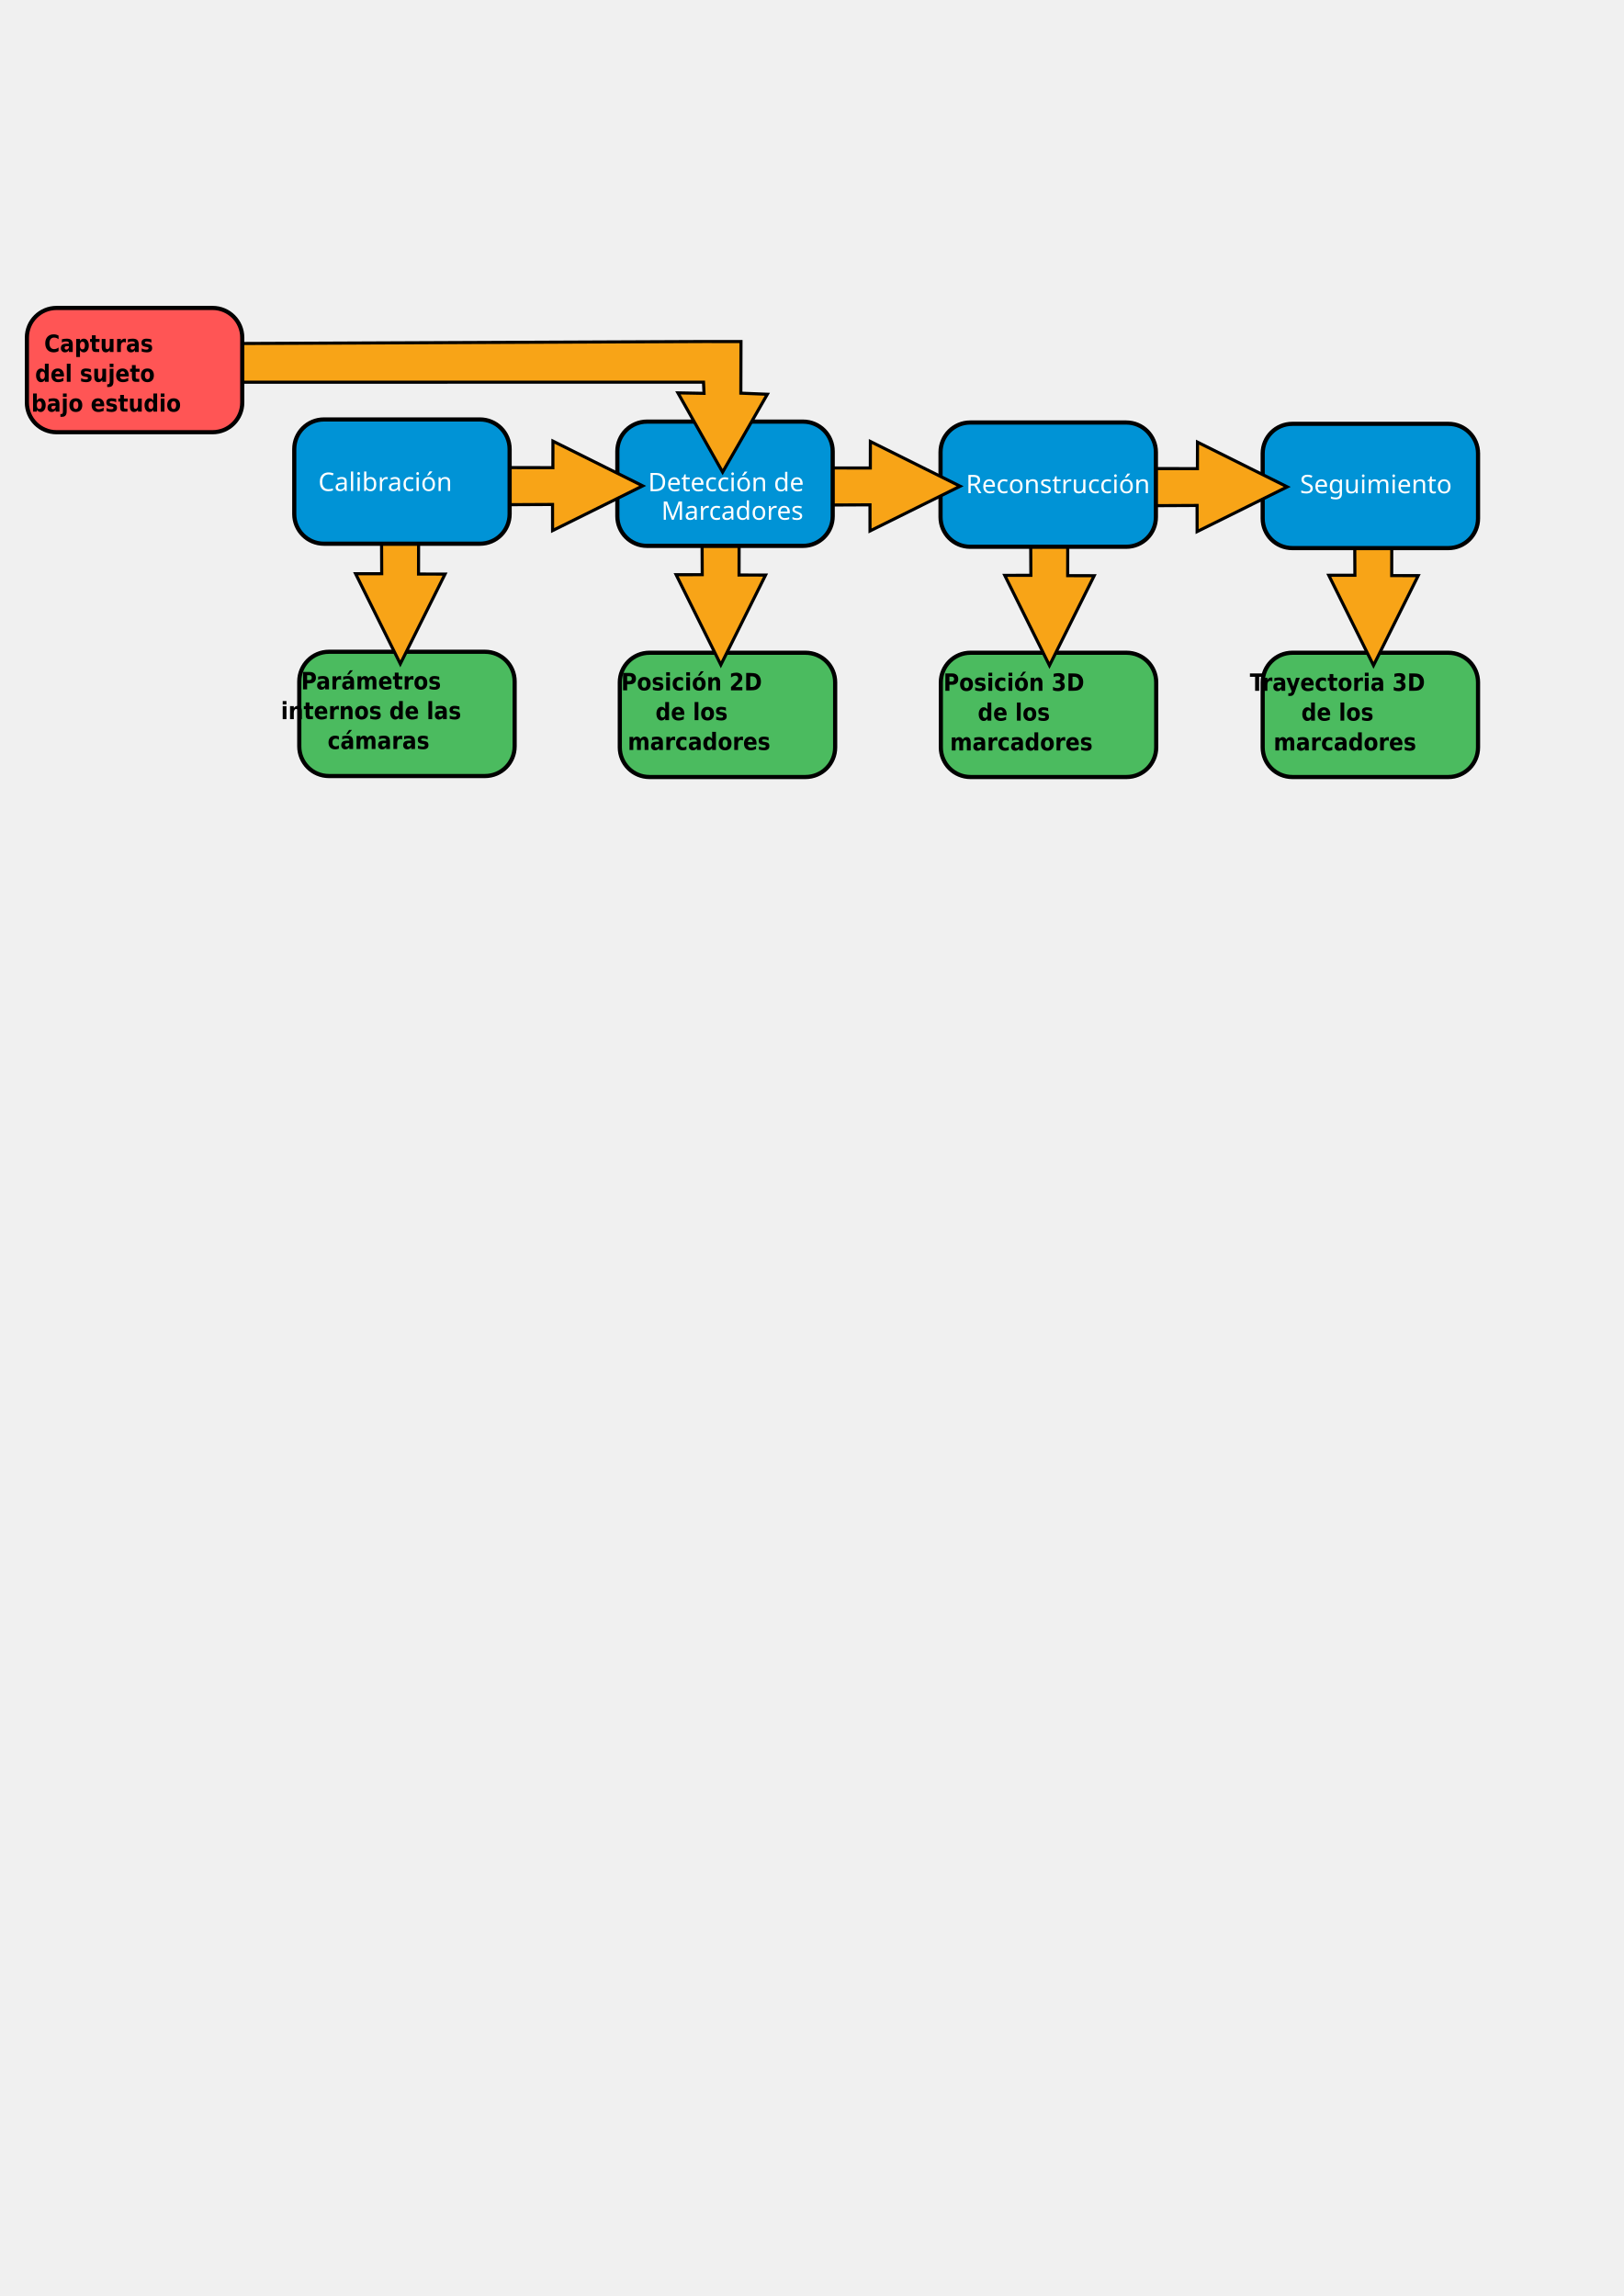
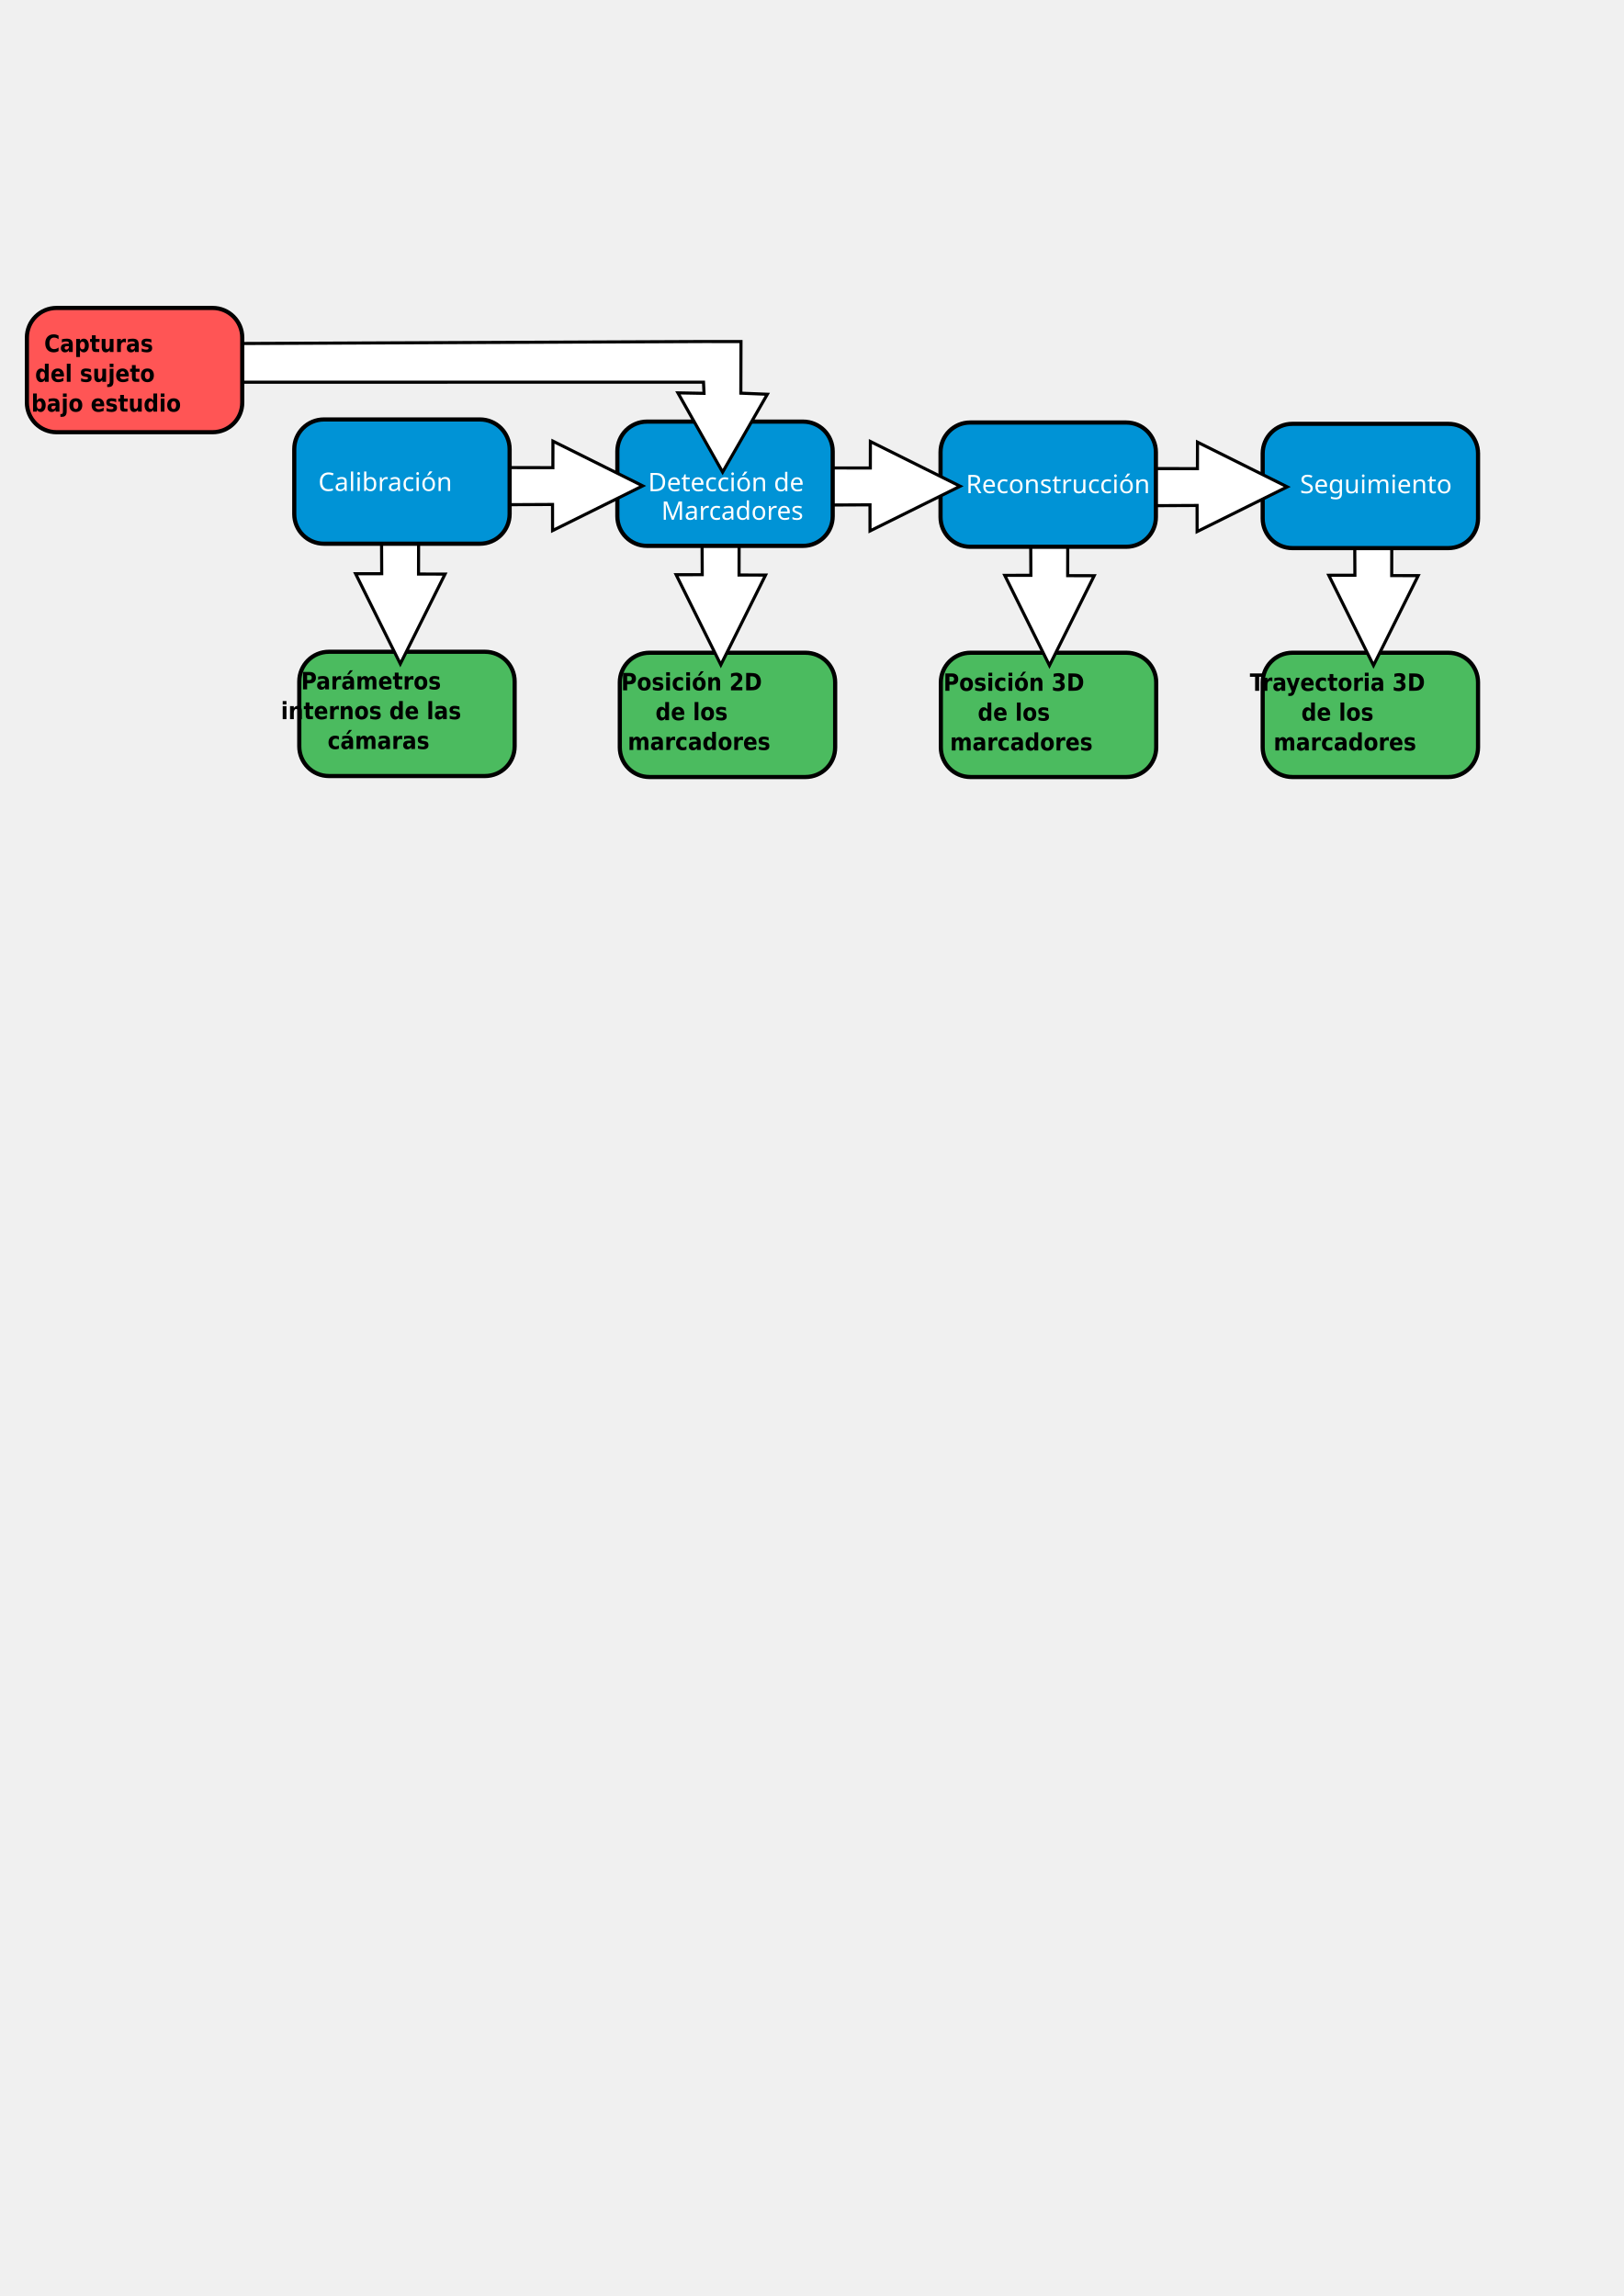
<svg xmlns="http://www.w3.org/2000/svg" width="210mm" height="297mm" id="svg3339" version="1.1">
  <defs id="defs3341" />
  <g id="layer1">
    <g id="g4026" transform="matrix(0.2082376,0,0,0.2082376,195.0484,640.6274)">
      <rect style="fill:#4bbb5f;fill-opacity:1;stroke:#000000;stroke-width:9.813;stroke-miterlimit:4;stroke-opacity:1;stroke-dasharray:none" id="rect5339-4-0-5-8-2" y="-1543.899" x="2027.384" ry="69.621" height="291.749" width="505.539" />
      <text style="font-size:56px;font-style:normal;font-variant:normal;font-weight:bold;font-stretch:semi-condensed;text-align:center;line-height:125%;letter-spacing:0px;word-spacing:0px;writing-mode:lr-tb;text-anchor:middle;fill:#000000;fill-opacity:1;stroke:none;font-family:DejaVu Sans;-inkscape-font-specification:DejaVu Sans Bold Semi-Condensed" xml:space="preserve" id="text6329-9-8" y="-1454.523" x="2281.774">
        <tspan id="tspan6331-0-8" y="-1454.523" x="2281.774">Trayectoria 3D</tspan>
        <tspan id="tspan6333-4-0" y="-1384.523" x="2290.524">de los </tspan>
        <tspan id="tspan6335-3-4" y="-1314.523" x="2281.774">marcadores</tspan>
      </text>
    </g>
-     <path style="fill:#f8a417;fill-opacity:1;stroke:#000000;stroke-width:1.517;stroke-linecap:butt;stroke-linejoin:miter;stroke-miterlimit:4;stroke-opacity:1;stroke-dasharray:none" id="path6161-2-1-5-5" d="m 680.37,238.916 -0.073,42.485 12.956,0.03 -21.859,43.874 -21.859,-44.052 12.765,-0.015 -0.206,-42.203 z" />
+     <path style="fill:#ffffff;fill-opacity:1;stroke:#000000;stroke-width:1.517;stroke-linecap:butt;stroke-linejoin:miter;stroke-miterlimit:4;stroke-opacity:1;stroke-dasharray:none" id="path6161-2-1-5-5" d="m 680.37,238.916 -0.073,42.485 12.956,0.03 -21.859,43.874 -21.859,-44.052 12.765,-0.015 -0.206,-42.203 z" />
    <g id="g5005" transform="matrix(0.2082376,0,0,0.2082376,131.4521,642.2581)">
      <rect style="fill:#0093d6;fill-opacity:1;stroke:#000000;stroke-width:9.813;stroke-miterlimit:4;stroke-opacity:1;stroke-dasharray:none" id="rect5339-4-6" y="-2089.18" x="2332.787" ry="69.621" height="291.749" width="505.539" />
      <text style="font-size:60px;font-style:normal;font-variant:normal;font-weight:500;font-stretch:normal;text-align:start;line-height:125%;letter-spacing:0px;word-spacing:0px;writing-mode:lr-tb;text-anchor:start;fill:#ffffff;fill-opacity:1;stroke:none;font-family:Ubuntu;-inkscape-font-specification:Ubuntu Medium" xml:space="preserve" id="text6205-5-8" y="-1926.226" x="2420.283">
        <tspan id="tspan6207-5-6" y="-1926.226" x="2420.283">Seguimiento</tspan>
      </text>
    </g>
-     <path style="fill:#f8a417;fill-opacity:1;stroke:#000000;stroke-width:1.517;stroke-linecap:butt;stroke-linejoin:miter;stroke-miterlimit:4;stroke-opacity:1;stroke-dasharray:none" id="path6161-2-1" d="m 542.842,229.051 42.485,0.073 0.03,-12.956 43.874,21.859 -44.052,21.859 -0.015,-12.765 -42.203,0.206 z" />
+     <path style="fill:#ffffff;fill-opacity:1;stroke:#000000;stroke-width:1.517;stroke-linecap:butt;stroke-linejoin:miter;stroke-miterlimit:4;stroke-opacity:1;stroke-dasharray:none" id="path6161-2-1" d="m 542.842,229.051 42.485,0.073 0.03,-12.956 43.874,21.859 -44.052,21.859 -0.015,-12.765 -42.203,0.206 z" />
    <g id="g4019" transform="matrix(0.2082376,0,0,0.2082376,195.0484,640.6274)">
      <rect style="fill:#4bbb5f;fill-opacity:1;stroke:#000000;stroke-width:9.813;stroke-miterlimit:4;stroke-opacity:1;stroke-dasharray:none" id="rect5339-4-0-5-8" y="-1543.899" x="1271.908" ry="69.621" height="291.749" width="505.539" />
      <text style="font-size:56px;font-style:normal;font-variant:normal;font-weight:bold;font-stretch:semi-condensed;text-align:center;line-height:125%;letter-spacing:0px;word-spacing:0px;writing-mode:lr-tb;text-anchor:middle;fill:#000000;fill-opacity:1;stroke:none;font-family:DejaVu Sans;-inkscape-font-specification:DejaVu Sans Bold Semi-Condensed" xml:space="preserve" id="text6329-9" y="-1454.523" x="1522.182">
        <tspan id="tspan6331-0" y="-1454.523" x="1522.182">Posición 3D</tspan>
        <tspan id="tspan6333-4" y="-1384.523" x="1530.932">de los </tspan>
        <tspan id="tspan6335-3" y="-1314.523" x="1522.182">marcadores</tspan>
      </text>
    </g>
-     <path style="fill:#f8a417;fill-opacity:1;stroke:#000000;stroke-width:1.517;stroke-linecap:butt;stroke-linejoin:miter;stroke-miterlimit:4;stroke-opacity:1;stroke-dasharray:none" id="path6161-2-1-5" d="m 521.979,238.952 -0.073,42.485 12.956,0.03 -21.859,43.874 -21.859,-44.052 12.765,-0.015 -0.206,-42.203 z" />
+     <path style="fill:#ffffff;fill-opacity:1;stroke:#000000;stroke-width:1.517;stroke-linecap:butt;stroke-linejoin:miter;stroke-miterlimit:4;stroke-opacity:1;stroke-dasharray:none" id="path6161-2-1-5" d="m 521.979,238.952 -0.073,42.485 12.956,0.03 -21.859,43.874 -21.859,-44.052 12.765,-0.015 -0.206,-42.203 z" />
    <g id="g5000" transform="matrix(0.2082376,0,0,0.2082376,131.4521,642.2581)">
      <rect style="fill:#0093d6;fill-opacity:1;stroke:#000000;stroke-width:9.813;stroke-miterlimit:4;stroke-opacity:1;stroke-dasharray:none" id="rect5339-4" y="-2092.302" x="1576.578" ry="69.621" height="291.749" width="505.539" />
      <text style="font-size:60px;font-style:normal;font-variant:normal;font-weight:500;font-stretch:normal;text-align:start;line-height:125%;letter-spacing:0px;word-spacing:0px;writing-mode:lr-tb;text-anchor:start;fill:#ffffff;fill-opacity:1;stroke:none;font-family:Ubuntu;-inkscape-font-specification:Ubuntu Medium" xml:space="preserve" id="text6205-5" y="-1926.418" x="1636.209">
        <tspan id="tspan6207-5" y="-1926.418" x="1636.209">Reconstrucción</tspan>
      </text>
    </g>
-     <path style="fill:#f8a417;fill-opacity:1;stroke:#000000;stroke-width:1.517;stroke-linecap:butt;stroke-linejoin:miter;stroke-miterlimit:4;stroke-opacity:1;stroke-dasharray:none" id="path6161-2" d="m 382.945,228.737 42.485,0.073 0.03,-12.956 43.874,21.859 -44.052,21.859 -0.015,-12.765 -42.203,0.206 z" />
+     <path style="fill:#ffffff;fill-opacity:1;stroke:#000000;stroke-width:1.517;stroke-linecap:butt;stroke-linejoin:miter;stroke-miterlimit:4;stroke-opacity:1;stroke-dasharray:none" id="path6161-2" d="m 382.945,228.737 42.485,0.073 0.03,-12.956 43.874,21.859 -44.052,21.859 -0.015,-12.765 -42.203,0.206 z" />
    <g id="g4012" transform="matrix(0.2082376,0,0,0.2082376,195.0484,640.6274)">
      <rect style="fill:#4bbb5f;fill-opacity:1;stroke:#000000;stroke-width:9.813;stroke-miterlimit:4;stroke-opacity:1;stroke-dasharray:none" id="rect5339-4-0-5" y="-1543.899" x="518.275" ry="69.621" height="291.749" width="505.539" />
      <text style="font-size:56px;font-style:normal;font-variant:normal;font-weight:bold;font-stretch:semi-condensed;text-align:center;line-height:125%;letter-spacing:0px;word-spacing:0px;writing-mode:lr-tb;text-anchor:middle;fill:#000000;fill-opacity:1;stroke:none;font-family:DejaVu Sans;-inkscape-font-specification:DejaVu Sans Bold Semi-Condensed" xml:space="preserve" id="text6329" transform="translate(0,-3160.629)" y="1705.023" x="765.658">
        <tspan id="tspan6331" y="1705.023" x="765.658">Posición 2D</tspan>
        <tspan id="tspan6333" y="1775.023" x="774.408">de los </tspan>
        <tspan id="tspan6335" y="1845.023" x="765.658">marcadores</tspan>
      </text>
    </g>
-     <path style="fill:#f8a417;fill-opacity:1;stroke:#000000;stroke-width:1.517;stroke-linecap:butt;stroke-linejoin:miter;stroke-miterlimit:4;stroke-opacity:1;stroke-dasharray:none" id="path6161-2-4" d="m 361.339,238.638 -0.073,42.485 12.956,0.03 -21.859,43.874 -21.859,-44.052 12.765,-0.015 -0.206,-42.203 z" />
+     <path style="fill:#ffffff;fill-opacity:1;stroke:#000000;stroke-width:1.517;stroke-linecap:butt;stroke-linejoin:miter;stroke-miterlimit:4;stroke-opacity:1;stroke-dasharray:none" id="path6161-2-4" d="m 361.339,238.638 -0.073,42.485 12.956,0.03 -21.859,43.874 -21.859,-44.052 12.765,-0.015 -0.206,-42.203 z" />
    <g id="g4995" transform="matrix(0.2082376,0,0,0.2082376,131.4521,642.2581)">
      <rect style="fill:#0093d6;fill-opacity:1;stroke:#000000;stroke-width:9.813;stroke-miterlimit:4;stroke-opacity:1;stroke-dasharray:none" id="rect5339-4-0" y="-2094.397" x="817.91" ry="69.621" height="291.749" width="505.539" />
      <text style="font-size:60px;font-style:normal;font-variant:normal;font-weight:500;font-stretch:normal;text-align:start;line-height:125%;letter-spacing:0px;word-spacing:0px;writing-mode:lr-tb;text-anchor:start;fill:#ffffff;fill-opacity:1;stroke:none;font-family:Ubuntu;-inkscape-font-specification:Ubuntu Medium" xml:space="preserve" id="text6205" y="-1930.998" x="890.005">
        <tspan id="tspan6207" y="-1930.998" x="890.005">Detección de</tspan>
      </text>
      <text xml:space="preserve" style="font-size:40px;font-style:normal;font-weight:bold;text-align:center;line-height:125%;letter-spacing:0px;word-spacing:0px;text-anchor:middle;fill:#000000;fill-opacity:1;stroke:none;font-family:Sans;-inkscape-font-specification:Sans Bold" x="317.143" y="235.934" id="text3197" transform="matrix(4.802208,0,0,4.802208,-631.2601,-3084.257)">
        <tspan id="tspan3199" x="317.143" y="235.934" />
      </text>
      <text style="font-size:60px;font-style:normal;font-variant:normal;font-weight:500;font-stretch:normal;text-align:start;line-height:125%;letter-spacing:0px;word-spacing:0px;writing-mode:lr-tb;text-anchor:start;fill:#ffffff;fill-opacity:1;stroke:none;font-family:Ubuntu;-inkscape-font-specification:Ubuntu Medium" xml:space="preserve" id="text6205-38" y="-1863.977" x="921.071">
        <tspan id="tspan6207-7" y="-1863.977" x="921.071">Marcadores</tspan>
      </text>
    </g>
-     <path style="fill:#f8a417;fill-opacity:1;stroke:#000000;stroke-width:1.517;stroke-linecap:butt;stroke-linejoin:miter;stroke-miterlimit:4;stroke-opacity:1;stroke-dasharray:none" id="path6161-2-18" d="m 227.773,228.567 42.485,0.073 0.03,-12.956 43.875,21.859 -44.052,21.859 -0.015,-12.765 -42.203,0.206 z" />
+     <path style="fill:#ffffff;fill-opacity:1;stroke:#000000;stroke-width:1.517;stroke-linecap:butt;stroke-linejoin:miter;stroke-miterlimit:4;stroke-opacity:1;stroke-dasharray:none" id="path6161-2-18" d="m 227.773,228.567 42.485,0.073 0.03,-12.956 43.875,21.859 -44.052,21.859 -0.015,-12.765 -42.203,0.206 z" />
    <g id="g4012-0" transform="matrix(0.2082376,0,0,0.2082376,38.36888,640.1505)">
      <rect style="fill:#4bbb5f;fill-opacity:1;stroke:#000000;stroke-width:9.813;stroke-miterlimit:4;stroke-opacity:1;stroke-dasharray:none" id="rect5339-4-0-5-3" y="-1543.899" x="518.275" ry="69.621" height="291.749" width="505.539" />
      <text style="font-size:56px;font-style:normal;font-variant:normal;font-weight:bold;font-stretch:semi-condensed;text-align:center;line-height:125%;letter-spacing:0px;word-spacing:0px;writing-mode:lr-tb;text-anchor:middle;fill:#000000;fill-opacity:1;stroke:none;font-family:DejaVu Sans;-inkscape-font-specification:DejaVu Sans Bold Semi-Condensed" xml:space="preserve" id="text6329-6" transform="translate(0,-3160.629)" y="1705.023" x="765.658">
        <tspan id="tspan6331-3" y="1705.023" x="765.658">Parámetros</tspan>
        <tspan id="tspan6333-6" y="1775.023" x="774.408">internos de las </tspan>
        <tspan id="tspan6335-6" y="1845.023" x="765.658">cámaras</tspan>
      </text>
    </g>
-     <path style="fill:#f8a417;fill-opacity:1;stroke:#000000;stroke-width:1.517;stroke-linecap:butt;stroke-linejoin:miter;stroke-miterlimit:4;stroke-opacity:1;stroke-dasharray:none" id="path6161-2-4-9" d="m 204.66,238.161 -0.073,42.485 12.956,0.03 -21.859,43.875 -21.859,-44.052 12.765,-0.015 -0.206,-42.203 z" />
+     <path style="fill:#ffffff;fill-opacity:1;stroke:#000000;stroke-width:1.517;stroke-linecap:butt;stroke-linejoin:miter;stroke-miterlimit:4;stroke-opacity:1;stroke-dasharray:none" id="path6161-2-4-9" d="m 204.66,238.161 -0.073,42.485 12.956,0.03 -21.859,43.875 -21.859,-44.052 12.765,-0.015 -0.206,-42.203 z" />
    <rect width="105.272" height="60.753" ry="14.498" x="143.841" y="205.074" id="rect5339-4-0-4" style="fill:#0093d6;fill-opacity:1;stroke:#000000;stroke-width:2.043;stroke-miterlimit:4;stroke-opacity:1;stroke-dasharray:none" />
    <text x="196.431" y="240.029" id="text6205-3" xml:space="preserve" style="font-size:12.494px;font-style:normal;font-variant:normal;font-weight:500;font-stretch:normal;text-align:center;line-height:125%;letter-spacing:0px;word-spacing:0px;writing-mode:lr-tb;text-anchor:middle;fill:#ffffff;fill-opacity:1;stroke:none;font-family:Ubuntu;-inkscape-font-specification:Ubuntu Medium">
      <tspan x="196.431" y="240.029" id="tspan6207-8">Calibración</tspan>
    </text>
-     <path style="fill:#f8a417;fill-opacity:1;stroke:#000000;stroke-width:1.517;stroke-linecap:butt;stroke-linejoin:miter;stroke-miterlimit:4;stroke-opacity:1;stroke-dasharray:none" id="path4834" d="m 107.508,186.862 0,-18.884 236.651,-1.005 18.051,0.018 -0.073,25.229 12.956,0.535 -21.859,38.069 -21.859,-38.751 12.765,0.237 -0.249,-5.469 z" />
+     <path style="fill:#ffffff;fill-opacity:1;stroke:#000000;stroke-width:1.517;stroke-linecap:butt;stroke-linejoin:miter;stroke-miterlimit:4;stroke-opacity:1;stroke-dasharray:none" id="path4834" d="m 107.508,186.862 0,-18.884 236.651,-1.005 18.051,0.018 -0.073,25.229 12.956,0.535 -21.859,38.069 -21.859,-38.751 12.765,0.237 -0.249,-5.469 z" />
    <g id="g4929" transform="matrix(0.2082376,0,0,0.2082376,-2.944657,586.3395)">
      <rect style="fill:#ff5555;fill-opacity:1;stroke:#000000;stroke-width:9.813;stroke-miterlimit:4;stroke-opacity:1;stroke-dasharray:none" id="rect5339-4-0-5-5" y="-2092.724" x="77.272" ry="69.621" height="291.749" width="505.539" />
      <text style="font-size:56px;font-style:normal;font-variant:normal;font-weight:bold;font-stretch:semi-condensed;text-align:center;line-height:125%;letter-spacing:0px;word-spacing:0px;writing-mode:lr-tb;text-anchor:middle;fill:#000000;fill-opacity:1;stroke:none;font-family:DejaVu Sans;-inkscape-font-specification:DejaVu Sans Bold Semi-Condensed" xml:space="preserve" id="text6329-8" y="-2059.247" x="324.654">
        <tspan id="tspan6331-7" y="-2059.247" x="324.654" />
        <tspan id="tspan6335-4" y="-1989.247" x="333.404">Capturas </tspan>
        <tspan id="tspan4139" y="-1919.247" x="333.404">del sujeto  </tspan>
        <tspan id="tspan4141" y="-1849.247" x="324.654">bajo estudio</tspan>
      </text>
    </g>
  </g>
</svg>
